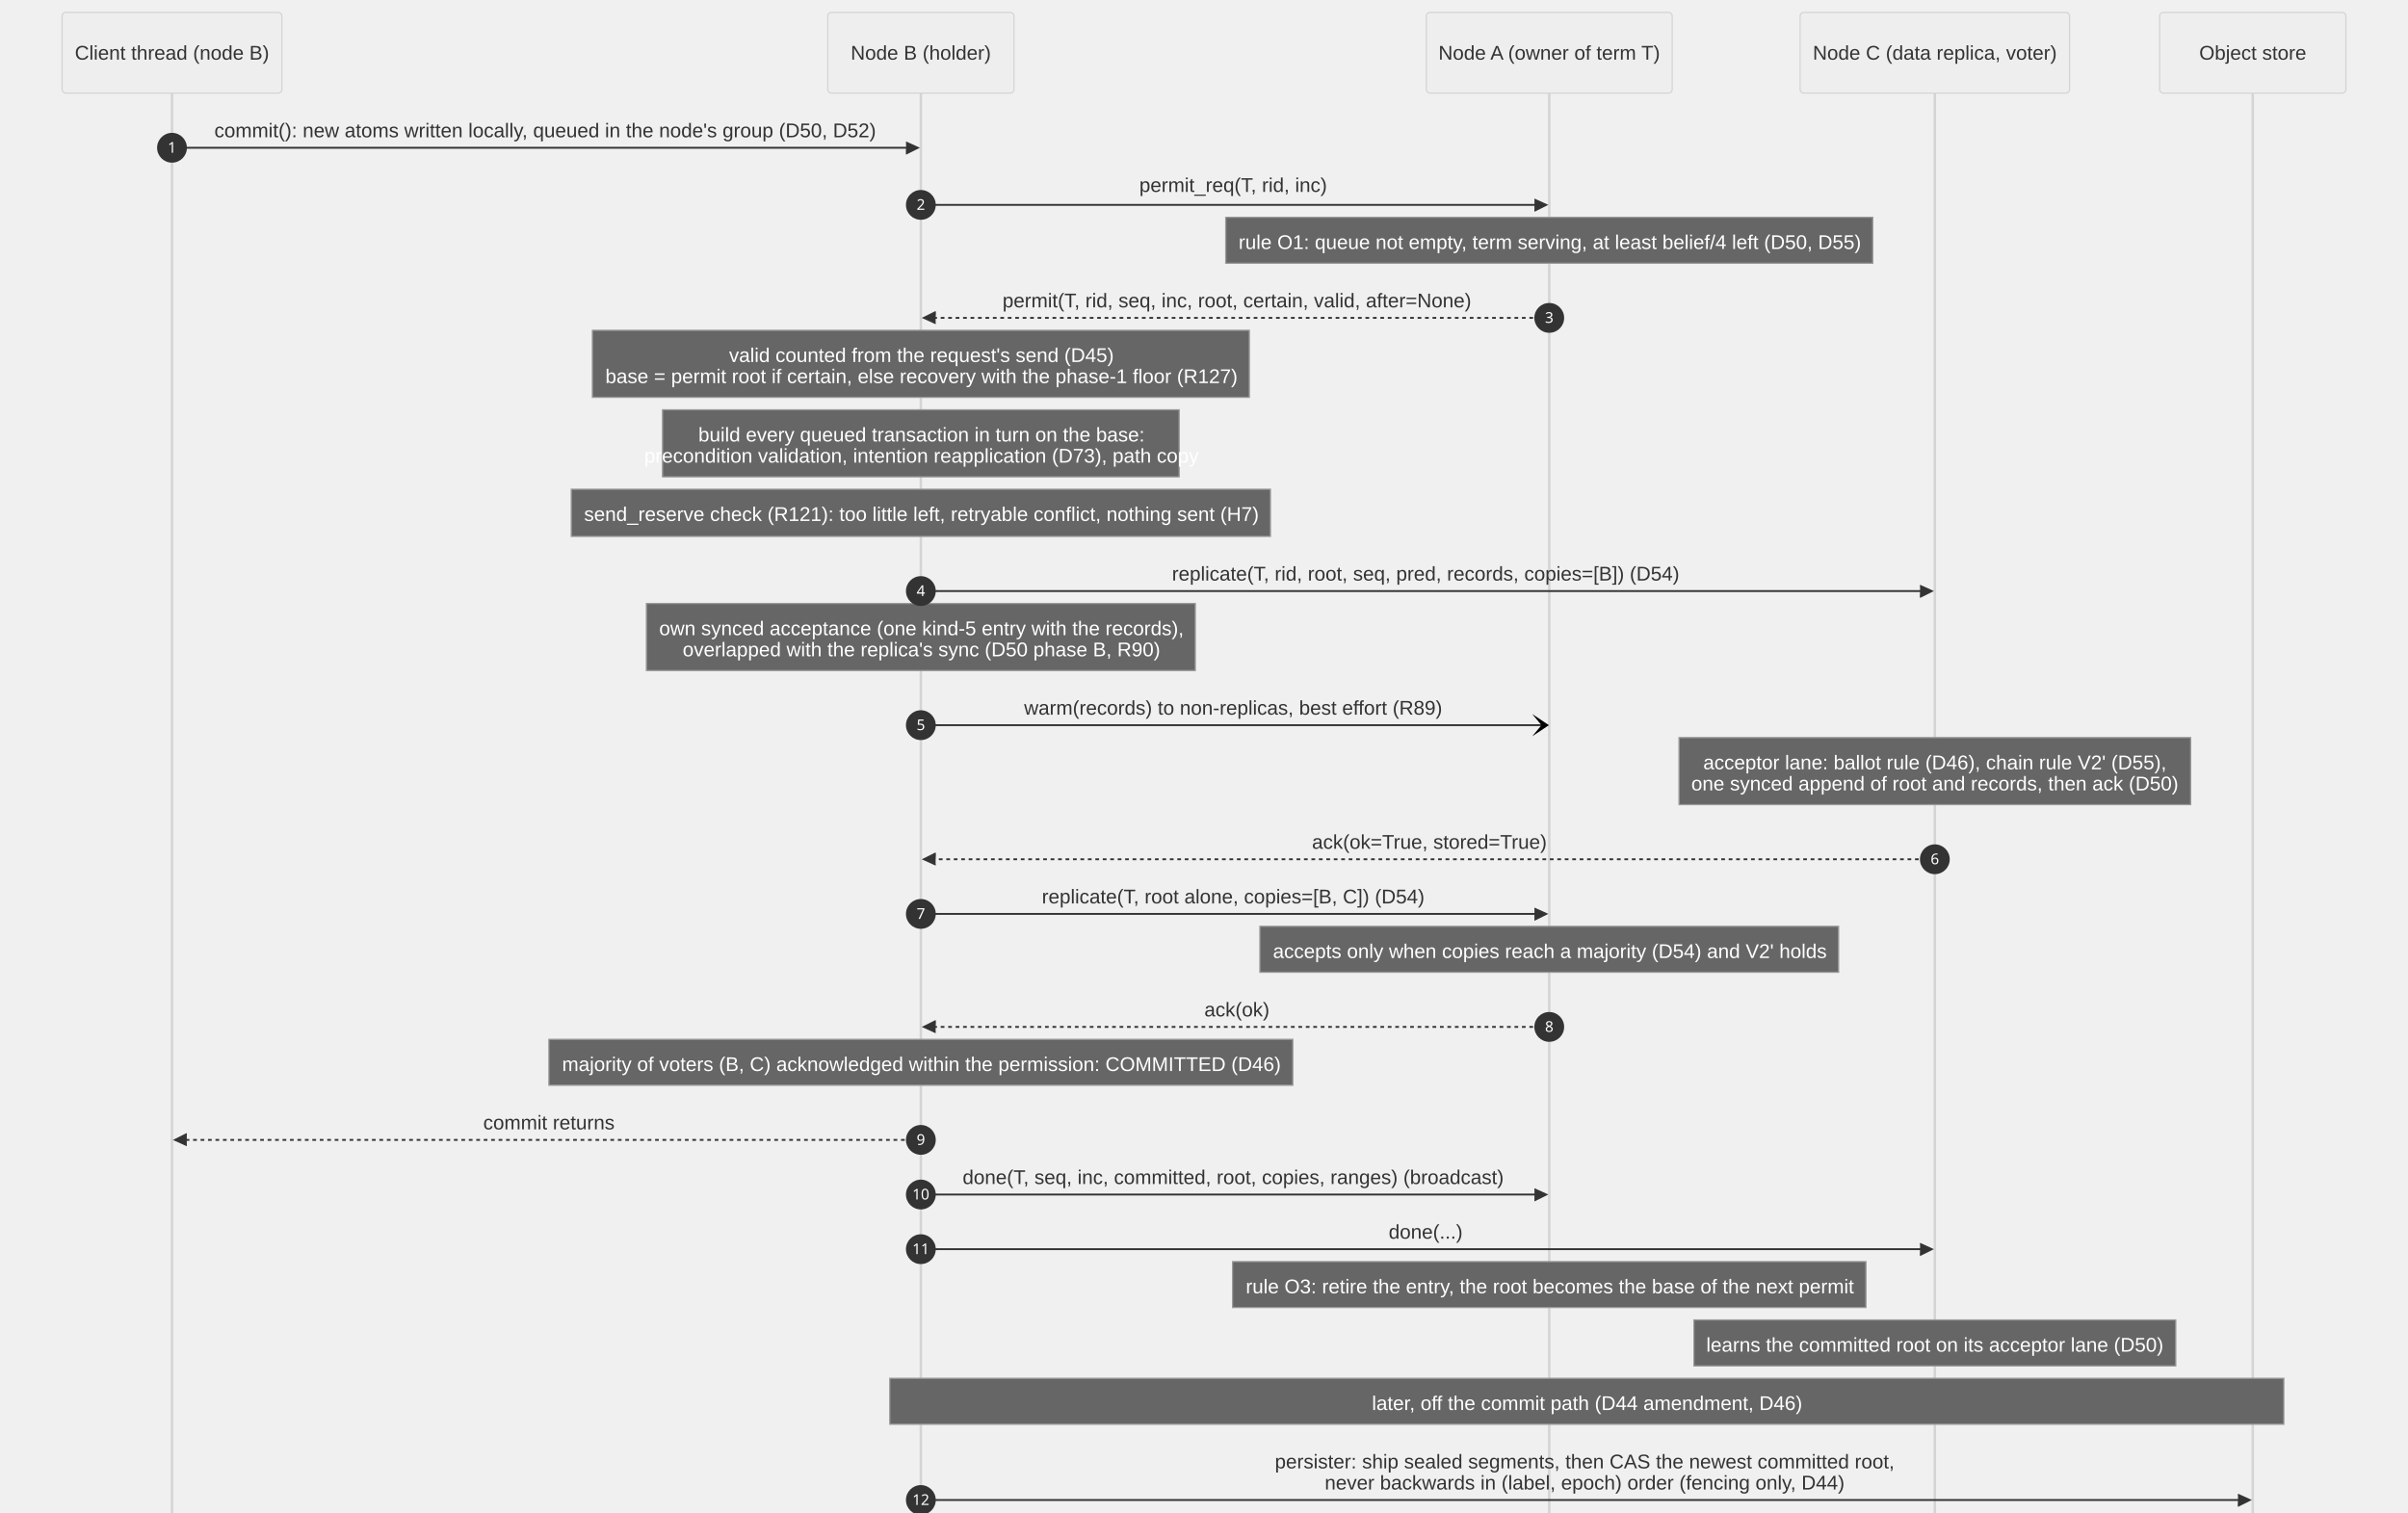
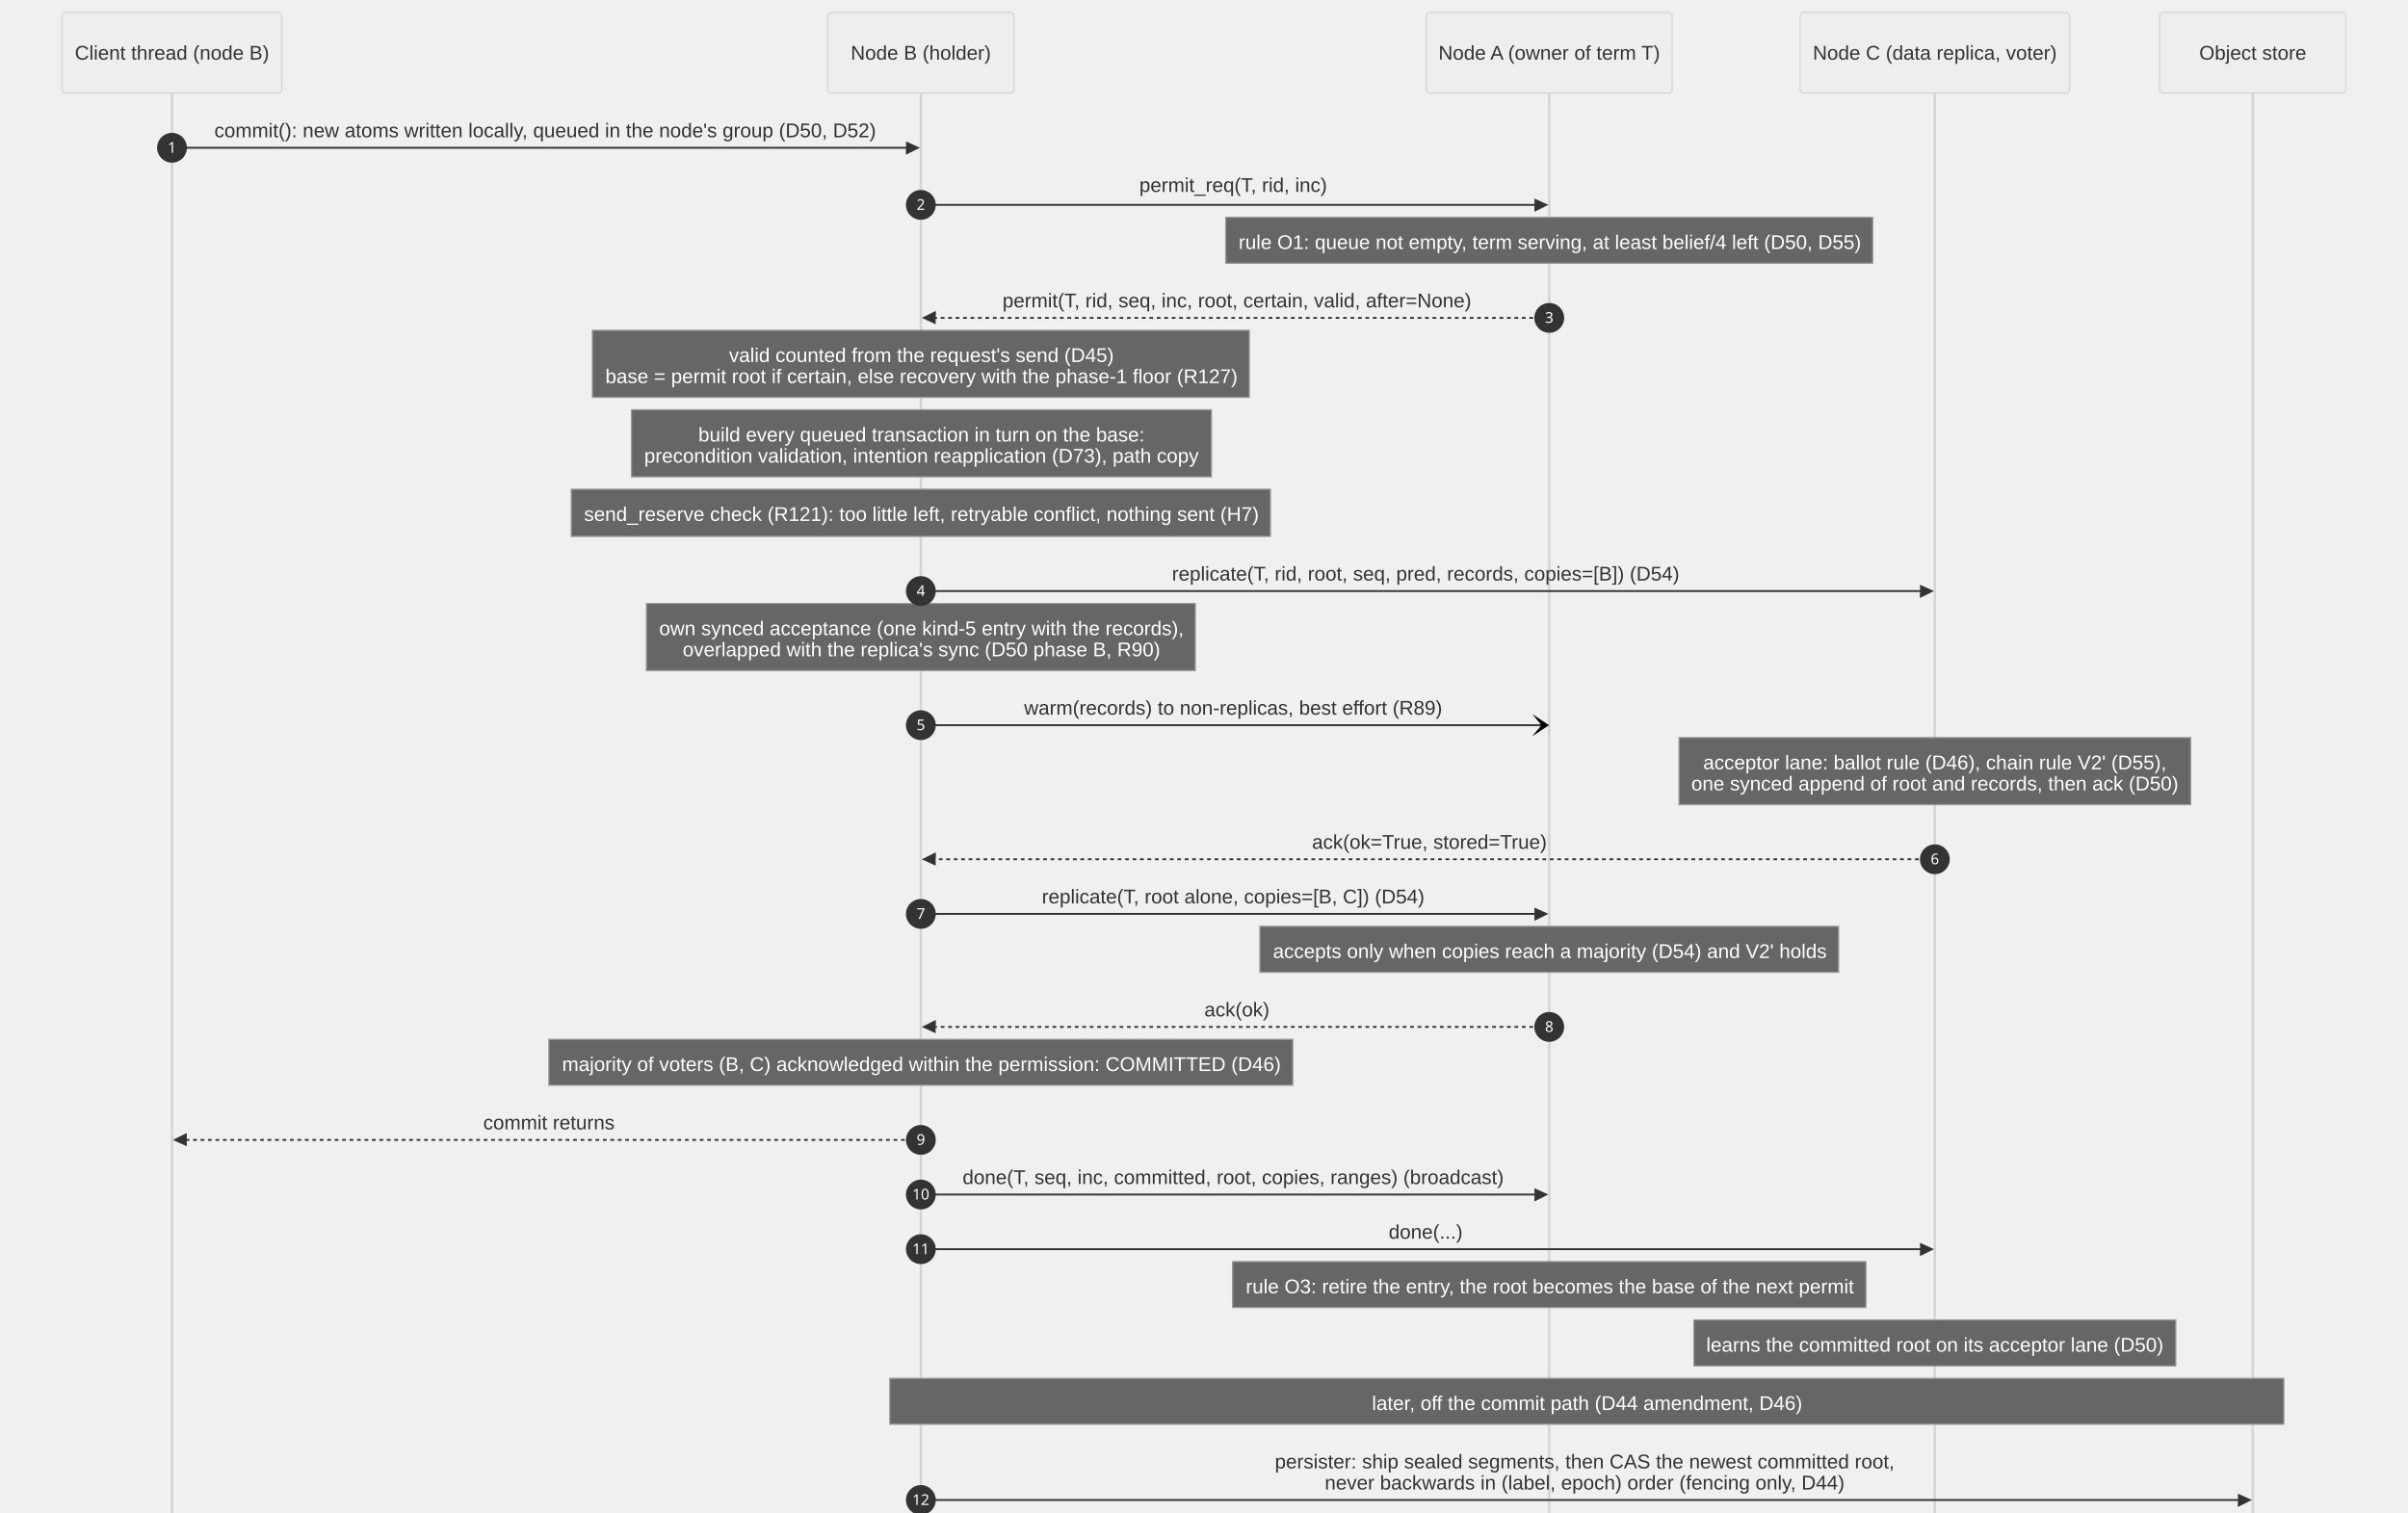
<svg xmlns="http://www.w3.org/2000/svg" id="my-svg" width="100%" style="max-width: 1939px; background-color: white;" viewBox="-50 -10 1939 1218" role="graphics-document document" aria-roledescription="sequence">
  <g>
    <line id="actor4" x1="1764" y1="65" x2="1764" y2="2000" class="actor-line 200" stroke-width="0.5px" stroke="#999" name="S" data-et="life-line" data-id="S" />
    <g id="root-4" data-et="participant" data-type="participant" data-id="S">
      <rect x="1689" y="0" fill="#eaeaea" stroke="#666" width="150" height="65" name="S" rx="3" ry="3" class="actor actor-top" />
      <text x="1764" y="32.5" dominant-baseline="central" alignment-baseline="central" class="actor actor-box" style="text-anchor: middle; font-size: 16px; font-weight: 400; font-family: Arial, Helvetica, sans-serif;">
        <tspan x="1764" dy="0">Object store</tspan>
      </text>
    </g>
  </g>
  <g>
    <line id="actor3" x1="1508" y1="65" x2="1508" y2="2000" class="actor-line 200" stroke-width="0.5px" stroke="#999" name="R" data-et="life-line" data-id="R" />
    <g id="root-3" data-et="participant" data-type="participant" data-id="R">
      <rect x="1399.5" y="0" fill="#eaeaea" stroke="#666" width="217" height="65" name="R" rx="3" ry="3" class="actor actor-top" />
      <text x="1508" y="32.5" dominant-baseline="central" alignment-baseline="central" class="actor actor-box" style="text-anchor: middle; font-size: 16px; font-weight: 400; font-family: Arial, Helvetica, sans-serif;">
        <tspan x="1508" dy="0">Node C (data replica, voter)</tspan>
      </text>
    </g>
  </g>
  <g>
    <line id="actor2" x1="1197.5" y1="65" x2="1197.5" y2="2000" class="actor-line 200" stroke-width="0.5px" stroke="#999" name="O" data-et="life-line" data-id="O" />
    <g id="root-2" data-et="participant" data-type="participant" data-id="O">
      <rect x="1098.5" y="0" fill="#eaeaea" stroke="#666" width="198" height="65" name="O" rx="3" ry="3" class="actor actor-top" />
      <text x="1197.5" y="32.5" dominant-baseline="central" alignment-baseline="central" class="actor actor-box" style="text-anchor: middle; font-size: 16px; font-weight: 400; font-family: Arial, Helvetica, sans-serif;">
        <tspan x="1197.5" dy="0">Node A (owner of term T)</tspan>
      </text>
    </g>
  </g>
  <g>
    <line id="actor1" x1="691.5" y1="65" x2="691.5" y2="2000" class="actor-line 200" stroke-width="0.5px" stroke="#999" name="B" data-et="life-line" data-id="B" />
    <g id="root-1" data-et="participant" data-type="participant" data-id="B">
      <rect x="616.5" y="0" fill="#eaeaea" stroke="#666" width="150" height="65" name="B" rx="3" ry="3" class="actor actor-top" />
      <text x="691.5" y="32.5" dominant-baseline="central" alignment-baseline="central" class="actor actor-box" style="text-anchor: middle; font-size: 16px; font-weight: 400; font-family: Arial, Helvetica, sans-serif;">
        <tspan x="691.5" dy="0">Node B (holder)</tspan>
      </text>
    </g>
  </g>
  <g>
    <line id="actor0" x1="88.5" y1="65" x2="88.5" y2="2000" class="actor-line 200" stroke-width="0.5px" stroke="#999" name="T" data-et="life-line" data-id="T" />
    <g id="root-0" data-et="participant" data-type="participant" data-id="T">
      <rect x="0" y="0" fill="#eaeaea" stroke="#666" width="177" height="65" name="T" rx="3" ry="3" class="actor actor-top" />
      <text x="88.5" y="32.5" dominant-baseline="central" alignment-baseline="central" class="actor actor-box" style="text-anchor: middle; font-size: 16px; font-weight: 400; font-family: Arial, Helvetica, sans-serif;">
        <tspan x="88.5" dy="0">Client thread (node B)</tspan>
      </text>
    </g>
  </g>
  <style>#my-svg{font-family:Arial,Helvetica,sans-serif;font-size:16px;fill:#000000;}@keyframes edge-animation-frame{from{stroke-dashoffset:0;}}@keyframes dash{to{stroke-dashoffset:0;}}#my-svg .edge-animation-slow{stroke-dasharray:9,5!important;stroke-dashoffset:900;animation:dash 50s linear infinite;stroke-linecap:round;}#my-svg .edge-animation-fast{stroke-dasharray:9,5!important;stroke-dashoffset:900;animation:dash 20s linear infinite;stroke-linecap:round;}#my-svg .error-icon{fill:#552222;}#my-svg .error-text{fill:#552222;stroke:#552222;}#my-svg .edge-thickness-normal{stroke-width:1px;}#my-svg .edge-thickness-thick{stroke-width:3.5px;}#my-svg .edge-pattern-solid{stroke-dasharray:0;}#my-svg .edge-thickness-invisible{stroke-width:0;fill:none;}#my-svg .edge-pattern-dashed{stroke-dasharray:3;}#my-svg .edge-pattern-dotted{stroke-dasharray:2;}#my-svg .marker{fill:#666;stroke:#666;}#my-svg .marker.cross{stroke:#666;}#my-svg svg{font-family:Arial,Helvetica,sans-serif;font-size:16px;}#my-svg p{margin:0;}#my-svg .actor{stroke:hsl(0, 0%, 83%);fill:#eee;stroke-width:1;}#my-svg rect.actor.outer-path[data-look="neo"]{filter:drop-shadow( 1px 2px 2px rgba(185,185,185,1));}#my-svg rect.note[data-look="neo"]{stroke:#999;fill:#666;filter:drop-shadow( 1px 2px 2px rgba(185,185,185,1));}#my-svg text.actor&gt;tspan{fill:#333;stroke:none;}#my-svg .actor-line{stroke:hsl(0, 0%, 83%);}#my-svg .innerArc{stroke-width:1.5;stroke-dasharray:none;}#my-svg .messageLine0{stroke-width:1.5;stroke-dasharray:none;stroke:#333;}#my-svg .messageLine1{stroke-width:1.5;stroke-dasharray:2,2;stroke:#333;}#my-svg [id$="-arrowhead"] path{fill:#333;stroke:#333;}#my-svg .sequenceNumber{fill:white;}#my-svg [id$="-sequencenumber"]{fill:#333;}#my-svg [id$="-crosshead"] path{fill:#333;stroke:#333;}#my-svg .messageText{fill:#333;stroke:none;}#my-svg .labelBox{stroke:hsl(0, 0%, 83%);fill:#eee;filter:none;}#my-svg .labelText,#my-svg .labelText&gt;tspan{fill:#333;stroke:none;}#my-svg .loopText,#my-svg .loopText&gt;tspan{fill:#333;stroke:none;}#my-svg .sectionTitle,#my-svg .sectionTitle&gt;tspan{fill:#333;stroke:none;}#my-svg .loopLine{stroke-width:2px;stroke-dasharray:2,2;stroke:hsl(0, 0%, 83%);fill:hsl(0, 0%, 83%);}#my-svg .note{stroke:#999;fill:#666;}#my-svg .noteText,#my-svg .noteText&gt;tspan{fill:#fff;stroke:none;font-weight:normal;}#my-svg .activation0{fill:#f4f4f4;stroke:#666;}#my-svg .activation1{fill:#f4f4f4;stroke:#666;}#my-svg .activation2{fill:#f4f4f4;stroke:#666;}#my-svg .actorPopupMenu{position:absolute;}#my-svg .actorPopupMenuPanel{position:absolute;fill:#eee;box-shadow:0px 8px 16px 0px rgba(0,0,0,0.2);filter:drop-shadow(3px 5px 2px rgb(0 0 0 / 0.4));}#my-svg .actor-man circle,#my-svg line{fill:#eee;stroke-width:2px;}#my-svg g rect.rect{filter:drop-shadow( 1px 2px 2px rgba(185,185,185,1));stroke:#999;}#my-svg .node .neo-node{stroke:#999;}#my-svg [data-look="neo"].node rect,#my-svg [data-look="neo"].cluster rect,#my-svg [data-look="neo"].node polygon{stroke:url(#my-svg-gradient);filter:drop-shadow( 1px 2px 2px rgba(185,185,185,1));}#my-svg [data-look="neo"].swimlane.cluster rect{filter:none;}#my-svg [data-look="neo"].node path{stroke:url(#my-svg-gradient);stroke-width:1px;}#my-svg [data-look="neo"].node .outer-path{filter:drop-shadow( 1px 2px 2px rgba(185,185,185,1));}#my-svg [data-look="neo"].node .neo-line path{stroke:#999;filter:none;}#my-svg [data-look="neo"].node circle{stroke:url(#my-svg-gradient);filter:drop-shadow( 1px 2px 2px rgba(185,185,185,1));}#my-svg [data-look="neo"].node circle .state-start{fill:#000000;}#my-svg [data-look="neo"].icon-shape .icon{fill:url(#my-svg-gradient);filter:drop-shadow( 1px 2px 2px rgba(185,185,185,1));}#my-svg [data-look="neo"].icon-shape .icon-neo path{stroke:url(#my-svg-gradient);filter:drop-shadow( 1px 2px 2px rgba(185,185,185,1));}#my-svg :root{--mermaid-font-family:Arial,Helvetica,sans-serif;}</style>
  <g />
  <defs>
    <symbol id="my-svg-computer" width="24" height="24">
      <path transform="scale(.5)" d="M2 2v13h20v-13h-20zm18 11h-16v-9h16v9zm-10.228 6l.466-1h3.524l.467 1h-4.457zm14.228 3h-24l2-6h2.104l-1.33 4h18.45l-1.297-4h2.073l2 6zm-5-10h-14v-7h14v7z" />
    </symbol>
  </defs>
  <defs>
    <symbol id="my-svg-database" fill-rule="evenodd" clip-rule="evenodd">
      <path transform="scale(.5)" d="M12.258.001l.256.004.255.005.253.008.251.01.249.012.247.015.246.016.242.019.241.02.239.023.236.024.233.027.231.028.229.031.225.032.223.034.22.036.217.038.214.04.211.041.208.043.205.045.201.046.198.048.194.05.191.051.187.053.183.054.18.056.175.057.172.059.168.06.163.061.16.063.155.064.15.066.074.033.073.033.071.034.07.034.069.035.068.035.067.035.066.035.064.036.064.036.062.036.06.036.06.037.058.037.058.037.055.038.055.038.053.038.052.038.051.039.05.039.048.039.047.039.045.04.044.04.043.04.041.04.04.041.039.041.037.041.036.041.034.041.033.042.032.042.03.042.029.042.027.042.026.043.024.043.023.043.021.043.02.043.018.044.017.043.015.044.013.044.012.044.011.045.009.044.007.045.006.045.004.045.002.045.001.045v17l-.001.045-.002.045-.004.045-.006.045-.007.045-.009.044-.011.045-.012.044-.013.044-.015.044-.017.043-.018.044-.02.043-.021.043-.023.043-.024.043-.026.043-.027.042-.029.042-.03.042-.032.042-.033.042-.034.041-.036.041-.037.041-.039.041-.04.041-.041.04-.043.04-.044.04-.045.04-.047.039-.048.039-.05.039-.051.039-.052.038-.053.038-.055.038-.055.038-.058.037-.058.037-.06.037-.06.036-.062.036-.064.036-.064.036-.066.035-.067.035-.068.035-.069.035-.07.034-.071.034-.073.033-.074.033-.15.066-.155.064-.16.063-.163.061-.168.06-.172.059-.175.057-.18.056-.183.054-.187.053-.191.051-.194.05-.198.048-.201.046-.205.045-.208.043-.211.041-.214.04-.217.038-.22.036-.223.034-.225.032-.229.031-.231.028-.233.027-.236.024-.239.023-.241.02-.242.019-.246.016-.247.015-.249.012-.251.01-.253.008-.255.005-.256.004-.258.001-.258-.001-.256-.004-.255-.005-.253-.008-.251-.01-.249-.012-.247-.015-.245-.016-.243-.019-.241-.02-.238-.023-.236-.024-.234-.027-.231-.028-.228-.031-.226-.032-.223-.034-.22-.036-.217-.038-.214-.04-.211-.041-.208-.043-.204-.045-.201-.046-.198-.048-.195-.05-.19-.051-.187-.053-.184-.054-.179-.056-.176-.057-.172-.059-.167-.06-.164-.061-.159-.063-.155-.064-.151-.066-.074-.033-.072-.033-.072-.034-.07-.034-.069-.035-.068-.035-.067-.035-.066-.035-.064-.036-.063-.036-.062-.036-.061-.036-.06-.037-.058-.037-.057-.037-.056-.038-.055-.038-.053-.038-.052-.038-.051-.039-.049-.039-.049-.039-.046-.039-.046-.04-.044-.04-.043-.04-.041-.04-.04-.041-.039-.041-.037-.041-.036-.041-.034-.041-.033-.042-.032-.042-.03-.042-.029-.042-.027-.042-.026-.043-.024-.043-.023-.043-.021-.043-.02-.043-.018-.044-.017-.043-.015-.044-.013-.044-.012-.044-.011-.045-.009-.044-.007-.045-.006-.045-.004-.045-.002-.045-.001-.045v-17l.001-.045.002-.045.004-.045.006-.045.007-.045.009-.044.011-.045.012-.044.013-.044.015-.044.017-.043.018-.044.02-.043.021-.043.023-.043.024-.043.026-.043.027-.042.029-.042.03-.042.032-.042.033-.042.034-.041.036-.041.037-.041.039-.041.04-.041.041-.04.043-.04.044-.04.046-.04.046-.039.049-.039.049-.039.051-.039.052-.038.053-.038.055-.038.056-.038.057-.037.058-.037.06-.037.061-.036.062-.036.063-.036.064-.036.066-.035.067-.035.068-.035.069-.035.07-.034.072-.034.072-.033.074-.033.151-.066.155-.064.159-.063.164-.061.167-.06.172-.059.176-.057.179-.056.184-.054.187-.053.19-.051.195-.05.198-.048.201-.046.204-.045.208-.043.211-.041.214-.04.217-.038.22-.036.223-.034.226-.032.228-.031.231-.028.234-.027.236-.024.238-.023.241-.02.243-.019.245-.016.247-.015.249-.012.251-.01.253-.008.255-.005.256-.004.258-.001.258.001zm-9.258 20.499v.01l.001.021.003.021.004.022.005.021.006.022.007.022.009.023.01.022.011.023.012.023.013.023.015.023.016.024.017.023.018.024.019.024.021.024.022.025.023.024.024.025.052.049.056.05.061.051.066.051.07.051.075.051.079.052.084.052.088.052.092.052.097.052.102.051.105.052.11.052.114.051.119.051.123.051.127.05.131.05.135.05.139.048.144.049.147.047.152.047.155.047.16.045.163.045.167.043.171.043.176.041.178.041.183.039.187.039.19.037.194.035.197.035.202.033.204.031.209.03.212.029.216.027.219.025.222.024.226.021.23.02.233.018.236.016.24.015.243.012.246.01.249.008.253.005.256.004.259.001.26-.001.257-.004.254-.005.25-.008.247-.011.244-.012.241-.014.237-.016.233-.018.231-.021.226-.021.224-.024.22-.026.216-.027.212-.028.21-.031.205-.031.202-.034.198-.034.194-.036.191-.037.187-.039.183-.04.179-.04.175-.042.172-.043.168-.044.163-.045.16-.046.155-.046.152-.047.148-.048.143-.049.139-.049.136-.05.131-.05.126-.05.123-.051.118-.052.114-.051.11-.052.106-.052.101-.052.096-.052.092-.052.088-.053.083-.051.079-.052.074-.052.07-.051.065-.051.06-.051.056-.05.051-.05.023-.024.023-.025.021-.024.02-.024.019-.024.018-.024.017-.024.015-.023.014-.024.013-.023.012-.023.01-.023.01-.022.008-.022.006-.022.006-.022.004-.022.004-.021.001-.021.001-.021v-4.127l-.077.055-.08.053-.083.054-.085.053-.087.052-.09.052-.093.051-.095.05-.097.05-.1.049-.102.049-.105.048-.106.047-.109.047-.111.046-.114.045-.115.045-.118.044-.12.043-.122.042-.124.042-.126.041-.128.04-.13.04-.132.038-.134.038-.135.037-.138.037-.139.035-.142.035-.143.034-.144.033-.147.032-.148.031-.15.03-.151.03-.153.029-.154.027-.156.027-.158.026-.159.025-.161.024-.162.023-.163.022-.165.021-.166.02-.167.019-.169.018-.169.017-.171.016-.173.015-.173.014-.175.013-.175.012-.177.011-.178.01-.179.008-.179.008-.181.006-.182.005-.182.004-.184.003-.184.002h-.37l-.184-.002-.184-.003-.182-.004-.182-.005-.181-.006-.179-.008-.179-.008-.178-.01-.176-.011-.176-.012-.175-.013-.173-.014-.172-.015-.171-.016-.17-.017-.169-.018-.167-.019-.166-.02-.165-.021-.163-.022-.162-.023-.161-.024-.159-.025-.157-.026-.156-.027-.155-.027-.153-.029-.151-.03-.15-.03-.148-.031-.146-.032-.145-.033-.143-.034-.141-.035-.14-.035-.137-.037-.136-.037-.134-.038-.132-.038-.13-.04-.128-.04-.126-.041-.124-.042-.122-.042-.12-.044-.117-.043-.116-.045-.113-.045-.112-.046-.109-.047-.106-.047-.105-.048-.102-.049-.1-.049-.097-.05-.095-.05-.093-.052-.09-.051-.087-.052-.085-.053-.083-.054-.08-.054-.077-.054v4.127zm0-5.654v.011l.001.021.003.021.004.021.005.022.006.022.007.022.009.022.01.022.011.023.012.023.013.023.015.024.016.023.017.024.018.024.019.024.021.024.022.024.023.025.024.024.052.05.056.05.061.05.066.051.07.051.075.052.079.051.084.052.088.052.092.052.097.052.102.052.105.052.11.051.114.051.119.052.123.05.127.051.131.05.135.049.139.049.144.048.147.048.152.047.155.046.16.045.163.045.167.044.171.042.176.042.178.04.183.04.187.038.19.037.194.036.197.034.202.033.204.032.209.03.212.028.216.027.219.025.222.024.226.022.23.02.233.018.236.016.24.014.243.012.246.01.249.008.253.006.256.003.259.001.26-.001.257-.003.254-.006.25-.008.247-.01.244-.012.241-.015.237-.016.233-.018.231-.02.226-.022.224-.024.22-.025.216-.027.212-.029.21-.03.205-.032.202-.033.198-.035.194-.036.191-.037.187-.039.183-.039.179-.041.175-.042.172-.043.168-.044.163-.045.16-.045.155-.047.152-.047.148-.048.143-.048.139-.05.136-.049.131-.05.126-.051.123-.051.118-.051.114-.052.11-.052.106-.052.101-.052.096-.052.092-.052.088-.052.083-.052.079-.052.074-.051.07-.052.065-.051.06-.05.056-.051.051-.049.023-.025.023-.024.021-.025.02-.024.019-.024.018-.024.017-.024.015-.023.014-.023.013-.024.012-.022.01-.023.01-.023.008-.022.006-.022.006-.022.004-.021.004-.022.001-.021.001-.021v-4.139l-.077.054-.08.054-.083.054-.085.052-.087.053-.09.051-.093.051-.095.051-.097.05-.1.049-.102.049-.105.048-.106.047-.109.047-.111.046-.114.045-.115.044-.118.044-.12.044-.122.042-.124.042-.126.041-.128.04-.13.039-.132.039-.134.038-.135.037-.138.036-.139.036-.142.035-.143.033-.144.033-.147.033-.148.031-.15.03-.151.03-.153.028-.154.028-.156.027-.158.026-.159.025-.161.024-.162.023-.163.022-.165.021-.166.02-.167.019-.169.018-.169.017-.171.016-.173.015-.173.014-.175.013-.175.012-.177.011-.178.009-.179.009-.179.007-.181.007-.182.005-.182.004-.184.003-.184.002h-.37l-.184-.002-.184-.003-.182-.004-.182-.005-.181-.007-.179-.007-.179-.009-.178-.009-.176-.011-.176-.012-.175-.013-.173-.014-.172-.015-.171-.016-.17-.017-.169-.018-.167-.019-.166-.02-.165-.021-.163-.022-.162-.023-.161-.024-.159-.025-.157-.026-.156-.027-.155-.028-.153-.028-.151-.03-.15-.03-.148-.031-.146-.033-.145-.033-.143-.033-.141-.035-.14-.036-.137-.036-.136-.037-.134-.038-.132-.039-.13-.039-.128-.04-.126-.041-.124-.042-.122-.043-.12-.043-.117-.044-.116-.044-.113-.046-.112-.046-.109-.046-.106-.047-.105-.048-.102-.049-.1-.049-.097-.05-.095-.051-.093-.051-.09-.051-.087-.053-.085-.052-.083-.054-.08-.054-.077-.054v4.139zm0-5.666v.011l.001.02.003.022.004.021.005.022.006.021.007.022.009.023.01.022.011.023.012.023.013.023.015.023.016.024.017.024.018.023.019.024.021.025.022.024.023.024.024.025.052.05.056.05.061.05.066.051.07.051.075.052.079.051.084.052.088.052.092.052.097.052.102.052.105.051.11.052.114.051.119.051.123.051.127.05.131.05.135.05.139.049.144.048.147.048.152.047.155.046.16.045.163.045.167.043.171.043.176.042.178.04.183.04.187.038.19.037.194.036.197.034.202.033.204.032.209.03.212.028.216.027.219.025.222.024.226.021.23.02.233.018.236.017.24.014.243.012.246.01.249.008.253.006.256.003.259.001.26-.001.257-.003.254-.006.25-.008.247-.01.244-.013.241-.014.237-.016.233-.018.231-.02.226-.022.224-.024.22-.025.216-.027.212-.029.21-.03.205-.032.202-.033.198-.035.194-.036.191-.037.187-.039.183-.039.179-.041.175-.042.172-.043.168-.044.163-.045.16-.045.155-.047.152-.047.148-.048.143-.049.139-.049.136-.049.131-.051.126-.05.123-.051.118-.052.114-.051.11-.052.106-.052.101-.052.096-.052.092-.052.088-.052.083-.052.079-.052.074-.052.07-.051.065-.051.06-.051.056-.05.051-.049.023-.025.023-.025.021-.024.02-.024.019-.024.018-.024.017-.024.015-.023.014-.024.013-.023.012-.023.01-.022.01-.023.008-.022.006-.022.006-.022.004-.022.004-.021.001-.021.001-.021v-4.153l-.077.054-.08.054-.083.053-.085.053-.087.053-.09.051-.093.051-.095.051-.097.05-.1.049-.102.048-.105.048-.106.048-.109.046-.111.046-.114.046-.115.044-.118.044-.12.043-.122.043-.124.042-.126.041-.128.04-.13.039-.132.039-.134.038-.135.037-.138.036-.139.036-.142.034-.143.034-.144.033-.147.032-.148.032-.15.03-.151.03-.153.028-.154.028-.156.027-.158.026-.159.024-.161.024-.162.023-.163.023-.165.021-.166.02-.167.019-.169.018-.169.017-.171.016-.173.015-.173.014-.175.013-.175.012-.177.01-.178.01-.179.009-.179.007-.181.006-.182.006-.182.004-.184.003-.184.001-.185.001-.185-.001-.184-.001-.184-.003-.182-.004-.182-.006-.181-.006-.179-.007-.179-.009-.178-.01-.176-.01-.176-.012-.175-.013-.173-.014-.172-.015-.171-.016-.17-.017-.169-.018-.167-.019-.166-.02-.165-.021-.163-.023-.162-.023-.161-.024-.159-.024-.157-.026-.156-.027-.155-.028-.153-.028-.151-.03-.15-.03-.148-.032-.146-.032-.145-.033-.143-.034-.141-.034-.14-.036-.137-.036-.136-.037-.134-.038-.132-.039-.13-.039-.128-.041-.126-.041-.124-.041-.122-.043-.12-.043-.117-.044-.116-.044-.113-.046-.112-.046-.109-.046-.106-.048-.105-.048-.102-.048-.1-.05-.097-.049-.095-.051-.093-.051-.09-.052-.087-.052-.085-.053-.083-.053-.08-.054-.077-.054v4.153zm8.74-8.179l-.257.004-.254.005-.25.008-.247.011-.244.012-.241.014-.237.016-.233.018-.231.021-.226.022-.224.023-.22.026-.216.027-.212.028-.21.031-.205.032-.202.033-.198.034-.194.036-.191.038-.187.038-.183.04-.179.041-.175.042-.172.043-.168.043-.163.045-.16.046-.155.046-.152.048-.148.048-.143.048-.139.049-.136.05-.131.05-.126.051-.123.051-.118.051-.114.052-.11.052-.106.052-.101.052-.096.052-.092.052-.088.052-.083.052-.079.052-.074.051-.07.052-.065.051-.06.05-.056.05-.051.05-.023.025-.023.024-.021.024-.02.025-.019.024-.018.024-.017.023-.015.024-.014.023-.013.023-.012.023-.01.023-.01.022-.008.022-.006.023-.006.021-.004.022-.004.021-.001.021-.001.021.001.021.001.021.004.021.004.022.006.021.006.023.008.022.01.022.01.023.012.023.013.023.014.023.015.024.017.023.018.024.019.024.02.025.021.024.023.024.023.025.051.05.056.05.06.05.065.051.07.052.074.051.079.052.083.052.088.052.092.052.096.052.101.052.106.052.11.052.114.052.118.051.123.051.126.051.131.05.136.05.139.049.143.048.148.048.152.048.155.046.16.046.163.045.168.043.172.043.175.042.179.041.183.04.187.038.191.038.194.036.198.034.202.033.205.032.21.031.212.028.216.027.22.026.224.023.226.022.231.021.233.018.237.016.241.014.244.012.247.011.25.008.254.005.257.004.26.001.26-.001.257-.004.254-.005.25-.008.247-.011.244-.012.241-.014.237-.016.233-.018.231-.021.226-.022.224-.023.22-.026.216-.027.212-.028.21-.031.205-.032.202-.033.198-.034.194-.036.191-.038.187-.038.183-.04.179-.041.175-.042.172-.043.168-.043.163-.045.16-.046.155-.046.152-.048.148-.048.143-.048.139-.049.136-.05.131-.05.126-.051.123-.051.118-.051.114-.052.11-.052.106-.052.101-.052.096-.052.092-.052.088-.052.083-.052.079-.052.074-.051.07-.052.065-.051.06-.05.056-.05.051-.05.023-.025.023-.024.021-.024.02-.025.019-.024.018-.024.017-.023.015-.024.014-.023.013-.023.012-.023.01-.023.01-.022.008-.022.006-.023.006-.021.004-.022.004-.021.001-.021.001-.021-.001-.021-.001-.021-.004-.021-.004-.022-.006-.021-.006-.023-.008-.022-.01-.022-.01-.023-.012-.023-.013-.023-.014-.023-.015-.024-.017-.023-.018-.024-.019-.024-.02-.025-.021-.024-.023-.024-.023-.025-.051-.05-.056-.05-.06-.05-.065-.051-.07-.052-.074-.051-.079-.052-.083-.052-.088-.052-.092-.052-.096-.052-.101-.052-.106-.052-.11-.052-.114-.052-.118-.051-.123-.051-.126-.051-.131-.05-.136-.05-.139-.049-.143-.048-.148-.048-.152-.048-.155-.046-.16-.046-.163-.045-.168-.043-.172-.043-.175-.042-.179-.041-.183-.04-.187-.038-.191-.038-.194-.036-.198-.034-.202-.033-.205-.032-.21-.031-.212-.028-.216-.027-.22-.026-.224-.023-.226-.022-.231-.021-.233-.018-.237-.016-.241-.014-.244-.012-.247-.011-.25-.008-.254-.005-.257-.004-.26-.001-.26.001z" />
    </symbol>
  </defs>
  <defs>
    <symbol id="my-svg-clock" width="24" height="24">
      <path transform="scale(.5)" d="M12 2c5.514 0 10 4.486 10 10s-4.486 10-10 10-10-4.486-10-10 4.486-10 10-10zm0-2c-6.627 0-12 5.373-12 12s5.373 12 12 12 12-5.373 12-12-5.373-12-12-12zm5.848 12.459c.202.038.202.333.001.372-1.907.361-6.045 1.111-6.547 1.111-.719 0-1.301-.582-1.301-1.301 0-.512.77-5.447 1.125-7.445.034-.192.312-.181.343.014l.985 6.238 5.394 1.011z" />
    </symbol>
  </defs>
  <defs>
    <marker id="my-svg-arrowhead" refX="7.9" refY="5" markerUnits="userSpaceOnUse" markerWidth="12" markerHeight="12" orient="auto-start-reverse">
      <path d="M -1 0 L 10 5 L 0 10 z" />
    </marker>
  </defs>
  <defs>
    <marker id="my-svg-crosshead" markerWidth="15" markerHeight="8" orient="auto" refX="4" refY="4.5">
      <path fill="none" stroke="#000000" stroke-width="1pt" d="M 1,2 L 6,7 M 6,2 L 1,7" style="stroke-dasharray: 0, 0;" />
    </marker>
  </defs>
  <defs>
    <marker id="my-svg-filled-head" refX="15.5" refY="7" markerWidth="20" markerHeight="28" orient="auto">
      <path d="M 18,7 L9,13 L14,7 L9,1 Z" />
    </marker>
  </defs>
  <defs>
    <marker id="my-svg-sequencenumber" refX="15" refY="15" markerWidth="60" markerHeight="40" orient="auto">
      <circle cx="15" cy="15" r="6" />
    </marker>
  </defs>
  <defs>
    <marker id="my-svg-solidTopArrowHead" refX="7.9" refY="7.25" markerUnits="userSpaceOnUse" markerWidth="12" markerHeight="12" orient="auto-start-reverse">
      <path d="M 0 0 L 10 8 L 0 8 z" />
    </marker>
  </defs>
  <defs>
    <marker id="my-svg-solidBottomArrowHead" refX="7.9" refY="0.75" markerUnits="userSpaceOnUse" markerWidth="12" markerHeight="12" orient="auto-start-reverse">
      <path d="M 0 0 L 10 0 L 0 8 z" />
    </marker>
  </defs>
  <defs>
    <marker id="my-svg-stickTopArrowHead" refX="7.5" refY="7" markerUnits="userSpaceOnUse" markerWidth="12" markerHeight="12" orient="auto-start-reverse">
      <path d="M 0 0 L 7 7" stroke="black" stroke-width="1.5" fill="none" />
    </marker>
  </defs>
  <defs>
    <marker id="my-svg-stickBottomArrowHead" refX="7.5" refY="0" markerUnits="userSpaceOnUse" markerWidth="12" markerHeight="12" orient="auto-start-reverse">
      <path d="M 0 7 L 7 0" stroke="black" stroke-width="1.5" fill="none" />
    </marker>
  </defs>
  <g data-et="note" data-id="i3">
    <rect x="937" y="165" fill="#EDF2AE" stroke="#666" width="521" height="37" class="note" />
    <text x="1198" y="170" text-anchor="middle" dominant-baseline="middle" alignment-baseline="middle" class="noteText" dy="1em" style="font-family: Arial, Helvetica, sans-serif; font-size: 16px; font-weight: 400;">
      <tspan x="1198">rule O1: queue not empty, term serving, at least belief/4 left (D50, D55)</tspan>
    </text>
  </g>
  <g data-et="note" data-id="i5">
    <rect x="427" y="256" fill="#EDF2AE" stroke="#666" width="529" height="54" class="note" />
    <text x="692" y="261" text-anchor="middle" dominant-baseline="middle" alignment-baseline="middle" class="noteText" dy="1em" style="font-family: Arial, Helvetica, sans-serif; font-size: 16px; font-weight: 400;">
      <tspan x="692">valid counted from the request's send (D45)</tspan>
    </text>
    <text x="692" y="278" text-anchor="middle" dominant-baseline="middle" alignment-baseline="middle" class="noteText" dy="1em" style="font-family: Arial, Helvetica, sans-serif; font-size: 16px; font-weight: 400;">
      <tspan x="692">base = permit root if certain, else recovery with the phase-1 floor (R127)</tspan>
    </text>
  </g>
  <g data-et="note" data-id="i6">
-     <rect x="483.5" y="320" fill="#EDF2AE" stroke="#666" width="416" height="54" class="note" />
+     <rect x="458.5" y="320" fill="#EDF2AE" stroke="#666" width="467" height="54" class="note" />
    <text x="692" y="325" text-anchor="middle" dominant-baseline="middle" alignment-baseline="middle" class="noteText" dy="1em" style="font-family: Arial, Helvetica, sans-serif; font-size: 16px; font-weight: 400;">
      <tspan x="692">build every queued transaction in turn on the base:</tspan>
    </text>
    <text x="692" y="342" text-anchor="middle" dominant-baseline="middle" alignment-baseline="middle" class="noteText" dy="1em" style="font-family: Arial, Helvetica, sans-serif; font-size: 16px; font-weight: 400;">
      <tspan x="692">precondition validation, intention reapplication (D73), path copy</tspan>
    </text>
  </g>
  <g data-et="note" data-id="i7">
    <rect x="410" y="384" fill="#EDF2AE" stroke="#666" width="563" height="38" class="note" />
    <text x="692" y="389" text-anchor="middle" dominant-baseline="middle" alignment-baseline="middle" class="noteText" dy="1em" style="font-family: Arial, Helvetica, sans-serif; font-size: 16px; font-weight: 400;">
      <tspan x="692">send_reserve check (R121): too little left, retryable conflict, nothing sent (H7)</tspan>
    </text>
  </g>
  <g data-et="note" data-id="i9">
    <rect x="470.5" y="476" fill="#EDF2AE" stroke="#666" width="442" height="54" class="note" />
    <text x="692" y="481" text-anchor="middle" dominant-baseline="middle" alignment-baseline="middle" class="noteText" dy="1em" style="font-family: Arial, Helvetica, sans-serif; font-size: 16px; font-weight: 400;">
      <tspan x="692">own synced acceptance (one kind-5 entry with the records),</tspan>
    </text>
    <text x="692" y="498" text-anchor="middle" dominant-baseline="middle" alignment-baseline="middle" class="noteText" dy="1em" style="font-family: Arial, Helvetica, sans-serif; font-size: 16px; font-weight: 400;">
      <tspan x="692">overlapped with the replica's sync (D50 phase B, R90)</tspan>
    </text>
  </g>
  <g data-et="note" data-id="i11">
    <rect x="1302" y="584" fill="#EDF2AE" stroke="#666" width="412" height="54" class="note" />
    <text x="1508" y="589" text-anchor="middle" dominant-baseline="middle" alignment-baseline="middle" class="noteText" dy="1em" style="font-family: Arial, Helvetica, sans-serif; font-size: 16px; font-weight: 400;">
      <tspan x="1508">acceptor lane: ballot rule (D46), chain rule V2' (D55),</tspan>
    </text>
    <text x="1508" y="606" text-anchor="middle" dominant-baseline="middle" alignment-baseline="middle" class="noteText" dy="1em" style="font-family: Arial, Helvetica, sans-serif; font-size: 16px; font-weight: 400;">
      <tspan x="1508">one synced append of root and records, then ack (D50)</tspan>
    </text>
  </g>
  <g data-et="note" data-id="i14">
    <rect x="964.5" y="736" fill="#EDF2AE" stroke="#666" width="466" height="37" class="note" />
    <text x="1198" y="741" text-anchor="middle" dominant-baseline="middle" alignment-baseline="middle" class="noteText" dy="1em" style="font-family: Arial, Helvetica, sans-serif; font-size: 16px; font-weight: 400;">
      <tspan x="1198">accepts only when copies reach a majority (D54) and V2' holds</tspan>
    </text>
  </g>
  <g data-et="note" data-id="i16">
    <rect x="392" y="827" fill="#EDF2AE" stroke="#666" width="599" height="37" class="note" />
    <text x="692" y="832" text-anchor="middle" dominant-baseline="middle" alignment-baseline="middle" class="noteText" dy="1em" style="font-family: Arial, Helvetica, sans-serif; font-size: 16px; font-weight: 400;">
      <tspan x="692">majority of voters (B, C) acknowledged within the permission: COMMITTED (D46)</tspan>
    </text>
  </g>
  <g data-et="note" data-id="i20">
    <rect x="942.5" y="1006" fill="#EDF2AE" stroke="#666" width="510" height="37" class="note" />
    <text x="1198" y="1011" text-anchor="middle" dominant-baseline="middle" alignment-baseline="middle" class="noteText" dy="1em" style="font-family: Arial, Helvetica, sans-serif; font-size: 16px; font-weight: 400;">
      <tspan x="1198">rule O3: retire the entry, the root becomes the base of the next permit</tspan>
    </text>
  </g>
  <g data-et="note" data-id="i21">
    <rect x="1314" y="1053" fill="#EDF2AE" stroke="#666" width="388" height="37" class="note" />
    <text x="1508" y="1058" text-anchor="middle" dominant-baseline="middle" alignment-baseline="middle" class="noteText" dy="1em" style="font-family: Arial, Helvetica, sans-serif; font-size: 16px; font-weight: 400;">
      <tspan x="1508">learns the committed root on its acceptor lane (D50)</tspan>
    </text>
  </g>
  <g data-et="note" data-id="i22">
    <rect x="666.5" y="1100" fill="#EDF2AE" stroke="#666" width="1122.5" height="37" class="note" />
    <text x="1228" y="1105" text-anchor="middle" dominant-baseline="middle" alignment-baseline="middle" class="noteText" dy="1em" style="font-family: Arial, Helvetica, sans-serif; font-size: 16px; font-weight: 400;">
      <tspan x="1228">later, off the commit path (D44 amendment, D46)</tspan>
    </text>
  </g>
  <text x="389" y="80" text-anchor="middle" dominant-baseline="middle" alignment-baseline="middle" class="messageText" dy="1em" style="font-family: Arial, Helvetica, sans-serif; font-size: 16px; font-weight: 400;">commit(): new atoms written locally, queued in the node's group (D50, D52)</text>
  <line x1="95.5" y1="109" x2="687.5" y2="109" class="messageLine0" data-et="message" data-id="i1" data-from="T" data-to="B" stroke-width="2" stroke="none" marker-end="url(#my-svg-arrowhead)" style="fill: none;" />
  <line x1="88.5" y1="109" x2="88.5" y2="109" stroke-width="0" marker-start="url(#my-svg-sequencenumber)" />
  <text x="88.5" y="113" font-family="sans-serif" font-size="12px" text-anchor="middle" class="sequenceNumber">1</text>
  <text x="943" y="124" text-anchor="middle" dominant-baseline="middle" alignment-baseline="middle" class="messageText" dy="1em" style="font-family: Arial, Helvetica, sans-serif; font-size: 16px; font-weight: 400;">permit_req(T, rid, inc)</text>
  <line x1="698.5" y1="155" x2="1193.5" y2="155" class="messageLine0" data-et="message" data-id="i2" data-from="B" data-to="O" stroke-width="2" stroke="none" marker-end="url(#my-svg-arrowhead)" style="fill: none;" />
  <line x1="691.5" y1="155" x2="691.5" y2="155" stroke-width="0" marker-start="url(#my-svg-sequencenumber)" />
  <text x="691.5" y="159" font-family="sans-serif" font-size="12px" text-anchor="middle" class="sequenceNumber">2</text>
  <text x="946" y="217" text-anchor="middle" dominant-baseline="middle" alignment-baseline="middle" class="messageText" dy="1em" style="font-family: Arial, Helvetica, sans-serif; font-size: 16px; font-weight: 400;">permit(T, rid, seq, inc, root, certain, valid, after=None)</text>
  <line x1="1202.5" y1="246" x2="695.5" y2="246" class="messageLine1" data-et="message" data-id="i4" data-from="O" data-to="B" stroke-width="2" stroke="none" marker-end="url(#my-svg-arrowhead)" style="stroke-dasharray: 3, 3; fill: none;" />
  <line x1="1197.5" y1="246" x2="1197.5" y2="246" stroke-width="0" marker-start="url(#my-svg-sequencenumber)" />
  <text x="1197.5" y="250" font-family="sans-serif" font-size="12px" text-anchor="middle" class="sequenceNumber">3</text>
  <text x="1098" y="437" text-anchor="middle" dominant-baseline="middle" alignment-baseline="middle" class="messageText" dy="1em" style="font-family: Arial, Helvetica, sans-serif; font-size: 16px; font-weight: 400;">replicate(T, rid, root, seq, pred, records, copies=[B]) (D54)</text>
  <line x1="698.5" y1="466" x2="1504" y2="466" class="messageLine0" data-et="message" data-id="i8" data-from="B" data-to="R" stroke-width="2" stroke="none" marker-end="url(#my-svg-arrowhead)" style="fill: none;" />
  <line x1="691.5" y1="466" x2="691.5" y2="466" stroke-width="0" marker-start="url(#my-svg-sequencenumber)" />
  <text x="691.5" y="470" font-family="sans-serif" font-size="12px" text-anchor="middle" class="sequenceNumber">4</text>
  <text x="943" y="545" text-anchor="middle" dominant-baseline="middle" alignment-baseline="middle" class="messageText" dy="1em" style="font-family: Arial, Helvetica, sans-serif; font-size: 16px; font-weight: 400;">warm(records) to non-replicas, best effort (R89)</text>
  <line x1="698.5" y1="574" x2="1193.5" y2="574" class="messageLine0" data-et="message" data-id="i10" data-from="B" data-to="O" stroke-width="2" stroke="none" marker-end="url(#my-svg-filled-head)" style="fill: none;" />
  <line x1="691.5" y1="574" x2="691.5" y2="574" stroke-width="0" marker-start="url(#my-svg-sequencenumber)" />
  <text x="691.5" y="578" font-family="sans-serif" font-size="12px" text-anchor="middle" class="sequenceNumber">5</text>
  <text x="1101" y="653" text-anchor="middle" dominant-baseline="middle" alignment-baseline="middle" class="messageText" dy="1em" style="font-family: Arial, Helvetica, sans-serif; font-size: 16px; font-weight: 400;">ack(ok=True, stored=True)</text>
  <line x1="1513" y1="682" x2="695.5" y2="682" class="messageLine1" data-et="message" data-id="i12" data-from="R" data-to="B" stroke-width="2" stroke="none" marker-end="url(#my-svg-arrowhead)" style="stroke-dasharray: 3, 3; fill: none;" />
  <line x1="1508" y1="682" x2="1508" y2="682" stroke-width="0" marker-start="url(#my-svg-sequencenumber)" />
  <text x="1508" y="686" font-family="sans-serif" font-size="12px" text-anchor="middle" class="sequenceNumber">6</text>
  <text x="943" y="697" text-anchor="middle" dominant-baseline="middle" alignment-baseline="middle" class="messageText" dy="1em" style="font-family: Arial, Helvetica, sans-serif; font-size: 16px; font-weight: 400;">replicate(T, root alone, copies=[B, C]) (D54)</text>
  <line x1="698.5" y1="726" x2="1193.5" y2="726" class="messageLine0" data-et="message" data-id="i13" data-from="B" data-to="O" stroke-width="2" stroke="none" marker-end="url(#my-svg-arrowhead)" style="fill: none;" />
  <line x1="691.5" y1="726" x2="691.5" y2="726" stroke-width="0" marker-start="url(#my-svg-sequencenumber)" />
  <text x="691.5" y="730" font-family="sans-serif" font-size="12px" text-anchor="middle" class="sequenceNumber">7</text>
  <text x="946" y="788" text-anchor="middle" dominant-baseline="middle" alignment-baseline="middle" class="messageText" dy="1em" style="font-family: Arial, Helvetica, sans-serif; font-size: 16px; font-weight: 400;">ack(ok)</text>
  <line x1="1202.5" y1="817" x2="695.5" y2="817" class="messageLine1" data-et="message" data-id="i15" data-from="O" data-to="B" stroke-width="2" stroke="none" marker-end="url(#my-svg-arrowhead)" style="stroke-dasharray: 3, 3; fill: none;" />
  <line x1="1197.5" y1="817" x2="1197.5" y2="817" stroke-width="0" marker-start="url(#my-svg-sequencenumber)" />
  <text x="1197.5" y="821" font-family="sans-serif" font-size="12px" text-anchor="middle" class="sequenceNumber">8</text>
  <text x="392" y="879" text-anchor="middle" dominant-baseline="middle" alignment-baseline="middle" class="messageText" dy="1em" style="font-family: Arial, Helvetica, sans-serif; font-size: 16px; font-weight: 400;">commit returns</text>
  <line x1="696.5" y1="908" x2="92.5" y2="908" class="messageLine1" data-et="message" data-id="i17" data-from="B" data-to="T" stroke-width="2" stroke="none" marker-end="url(#my-svg-arrowhead)" style="stroke-dasharray: 3, 3; fill: none;" />
  <line x1="691.5" y1="908" x2="691.5" y2="908" stroke-width="0" marker-start="url(#my-svg-sequencenumber)" />
  <text x="691.5" y="912" font-family="sans-serif" font-size="12px" text-anchor="middle" class="sequenceNumber">9</text>
  <text x="943" y="923" text-anchor="middle" dominant-baseline="middle" alignment-baseline="middle" class="messageText" dy="1em" style="font-family: Arial, Helvetica, sans-serif; font-size: 16px; font-weight: 400;">done(T, seq, inc, committed, root, copies, ranges) (broadcast)</text>
  <line x1="698.5" y1="952" x2="1193.5" y2="952" class="messageLine0" data-et="message" data-id="i18" data-from="B" data-to="O" stroke-width="2" stroke="none" marker-end="url(#my-svg-arrowhead)" style="fill: none;" />
  <line x1="691.5" y1="952" x2="691.5" y2="952" stroke-width="0" marker-start="url(#my-svg-sequencenumber)" />
  <text x="691.5" y="956" font-family="sans-serif" font-size="12px" text-anchor="middle" class="sequenceNumber">10</text>
  <text x="1098" y="967" text-anchor="middle" dominant-baseline="middle" alignment-baseline="middle" class="messageText" dy="1em" style="font-family: Arial, Helvetica, sans-serif; font-size: 16px; font-weight: 400;">done(...)</text>
  <line x1="698.5" y1="996" x2="1504" y2="996" class="messageLine0" data-et="message" data-id="i19" data-from="B" data-to="R" stroke-width="2" stroke="none" marker-end="url(#my-svg-arrowhead)" style="fill: none;" />
  <line x1="691.5" y1="996" x2="691.5" y2="996" stroke-width="0" marker-start="url(#my-svg-sequencenumber)" />
  <text x="691.5" y="1000" font-family="sans-serif" font-size="12px" text-anchor="middle" class="sequenceNumber">11</text>
  <text x="1226" y="1152" text-anchor="middle" dominant-baseline="middle" alignment-baseline="middle" class="messageText" dy="1em" style="font-family: Arial, Helvetica, sans-serif; font-size: 16px; font-weight: 400;">persister: ship sealed segments, then CAS the newest committed root,</text>
  <text x="1226" y="1169" text-anchor="middle" dominant-baseline="middle" alignment-baseline="middle" class="messageText" dy="1em" style="font-family: Arial, Helvetica, sans-serif; font-size: 16px; font-weight: 400;">never backwards in (label, epoch) order (fencing only, D44)</text>
  <line x1="698.5" y1="1198" x2="1760" y2="1198" class="messageLine0" data-et="message" data-id="i23" data-from="B" data-to="S" stroke-width="2" stroke="none" marker-end="url(#my-svg-arrowhead)" style="fill: none;" />
  <line x1="691.5" y1="1198" x2="691.5" y2="1198" stroke-width="0" marker-start="url(#my-svg-sequencenumber)" />
  <text x="691.5" y="1202" font-family="sans-serif" font-size="12px" text-anchor="middle" class="sequenceNumber">12</text>
</svg>
